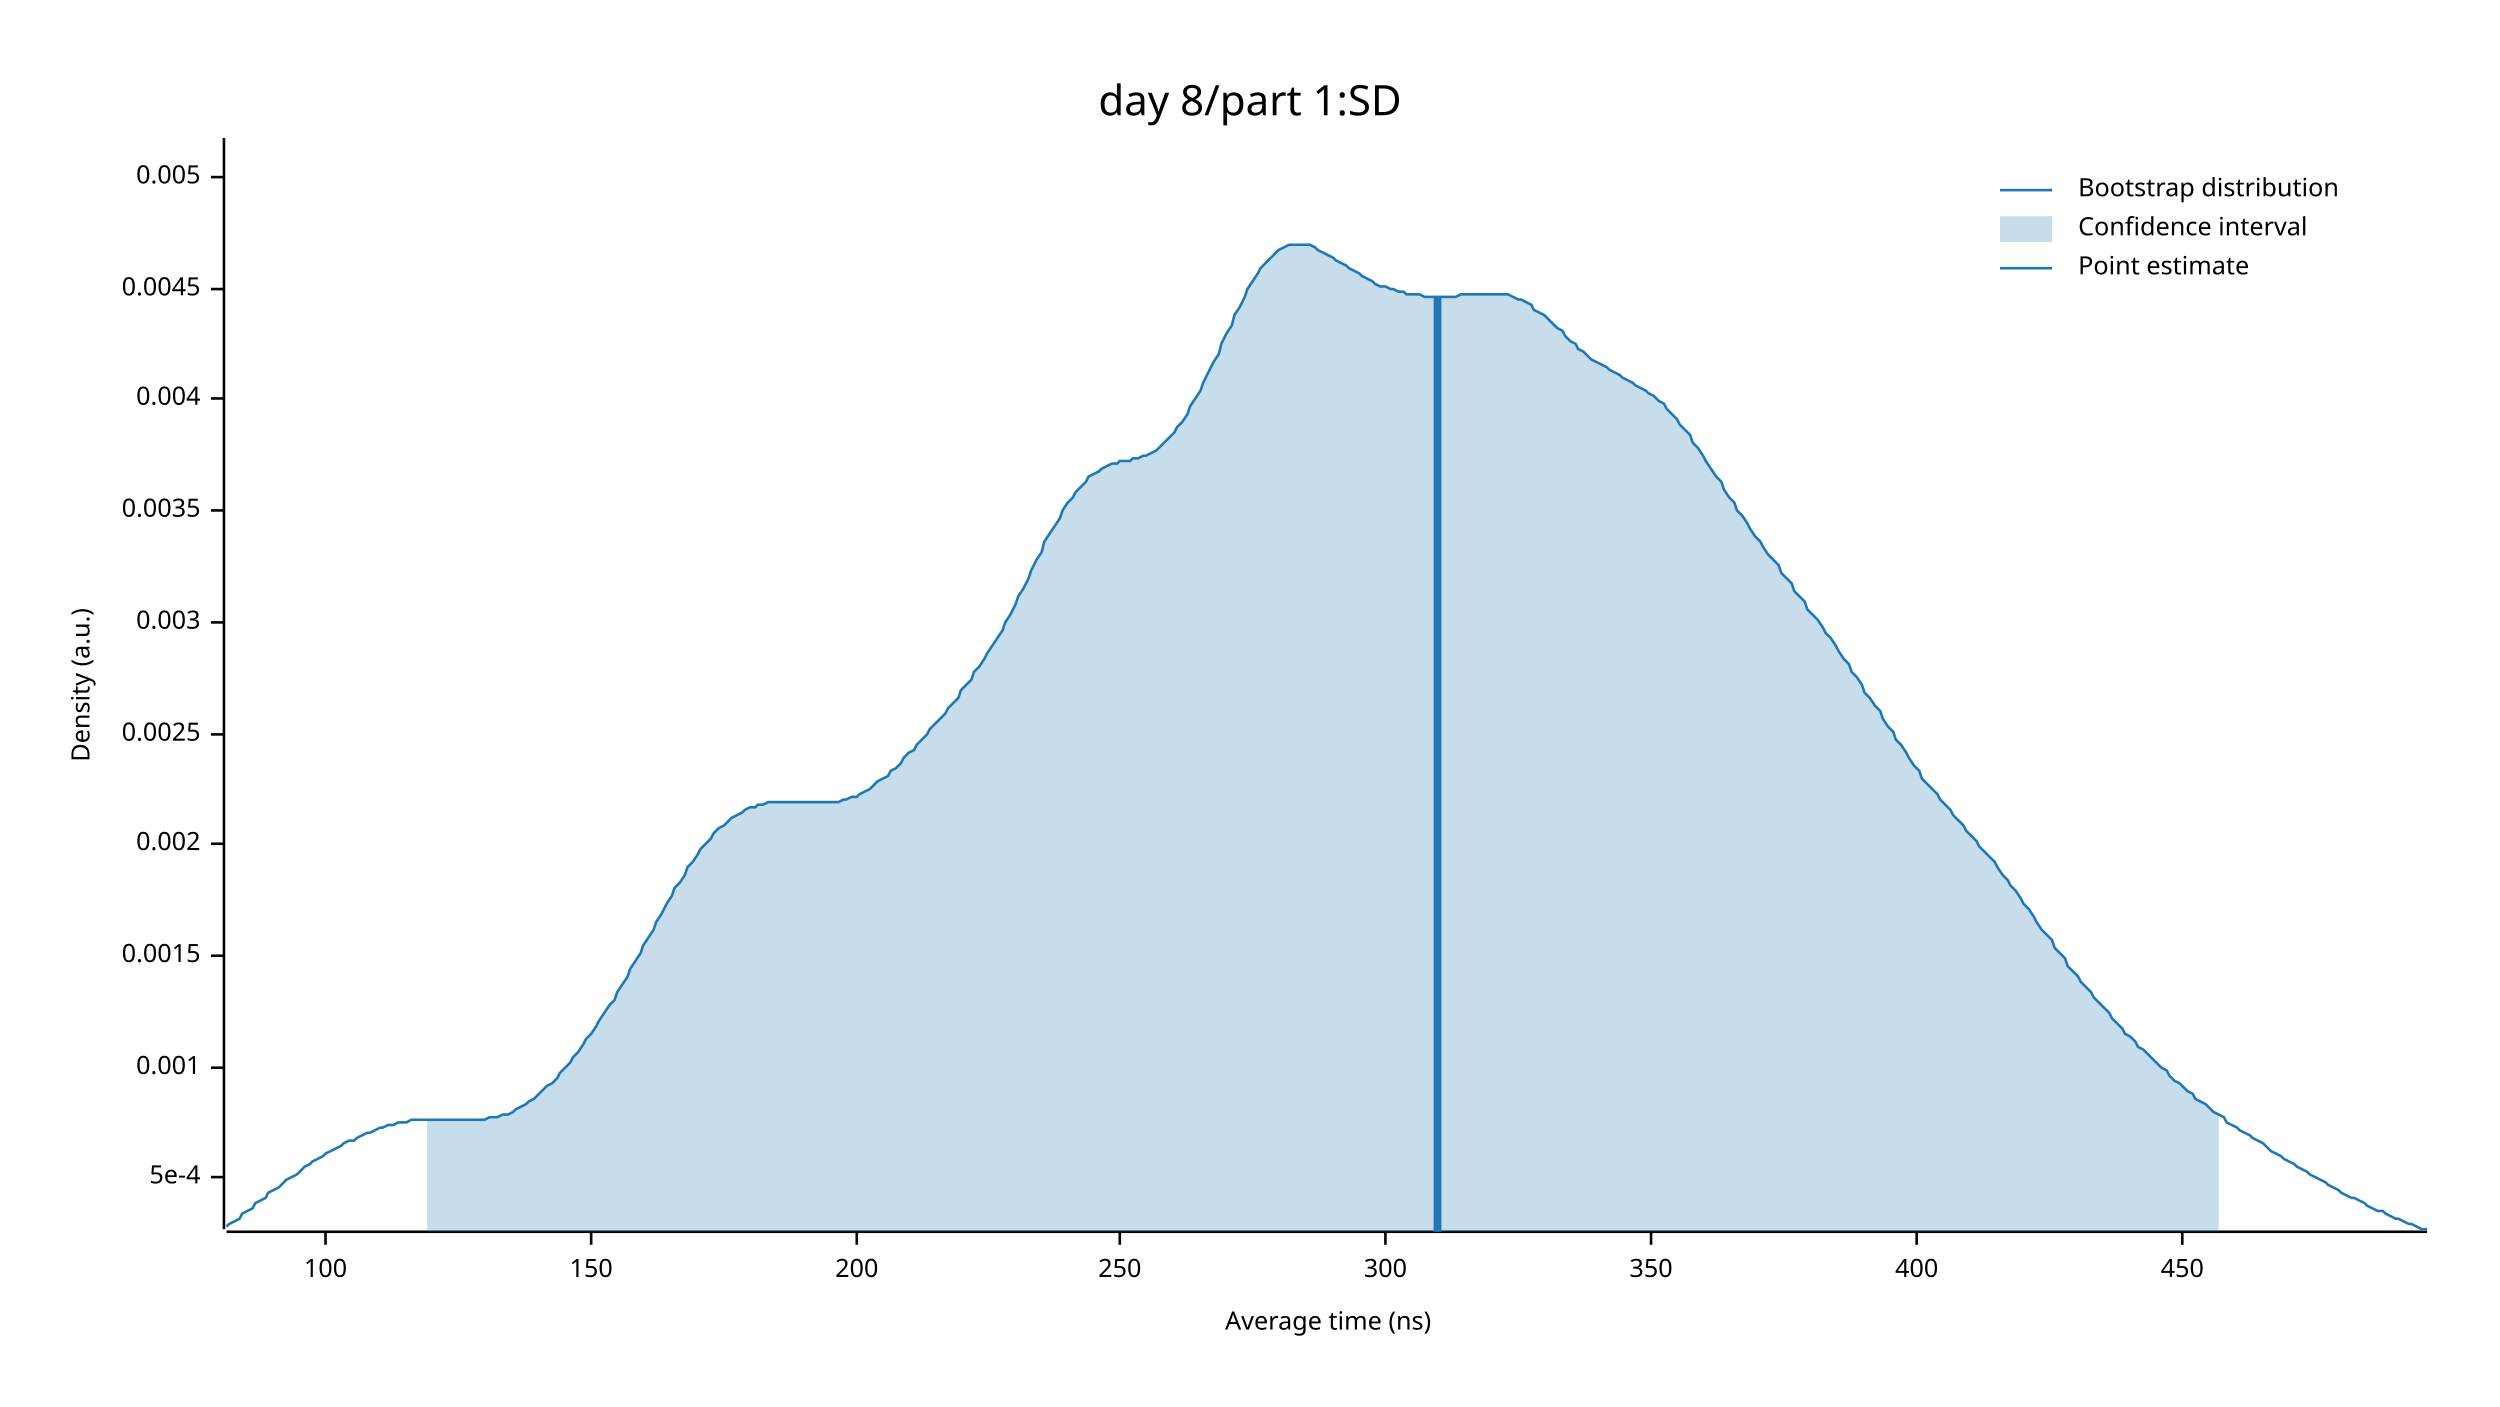
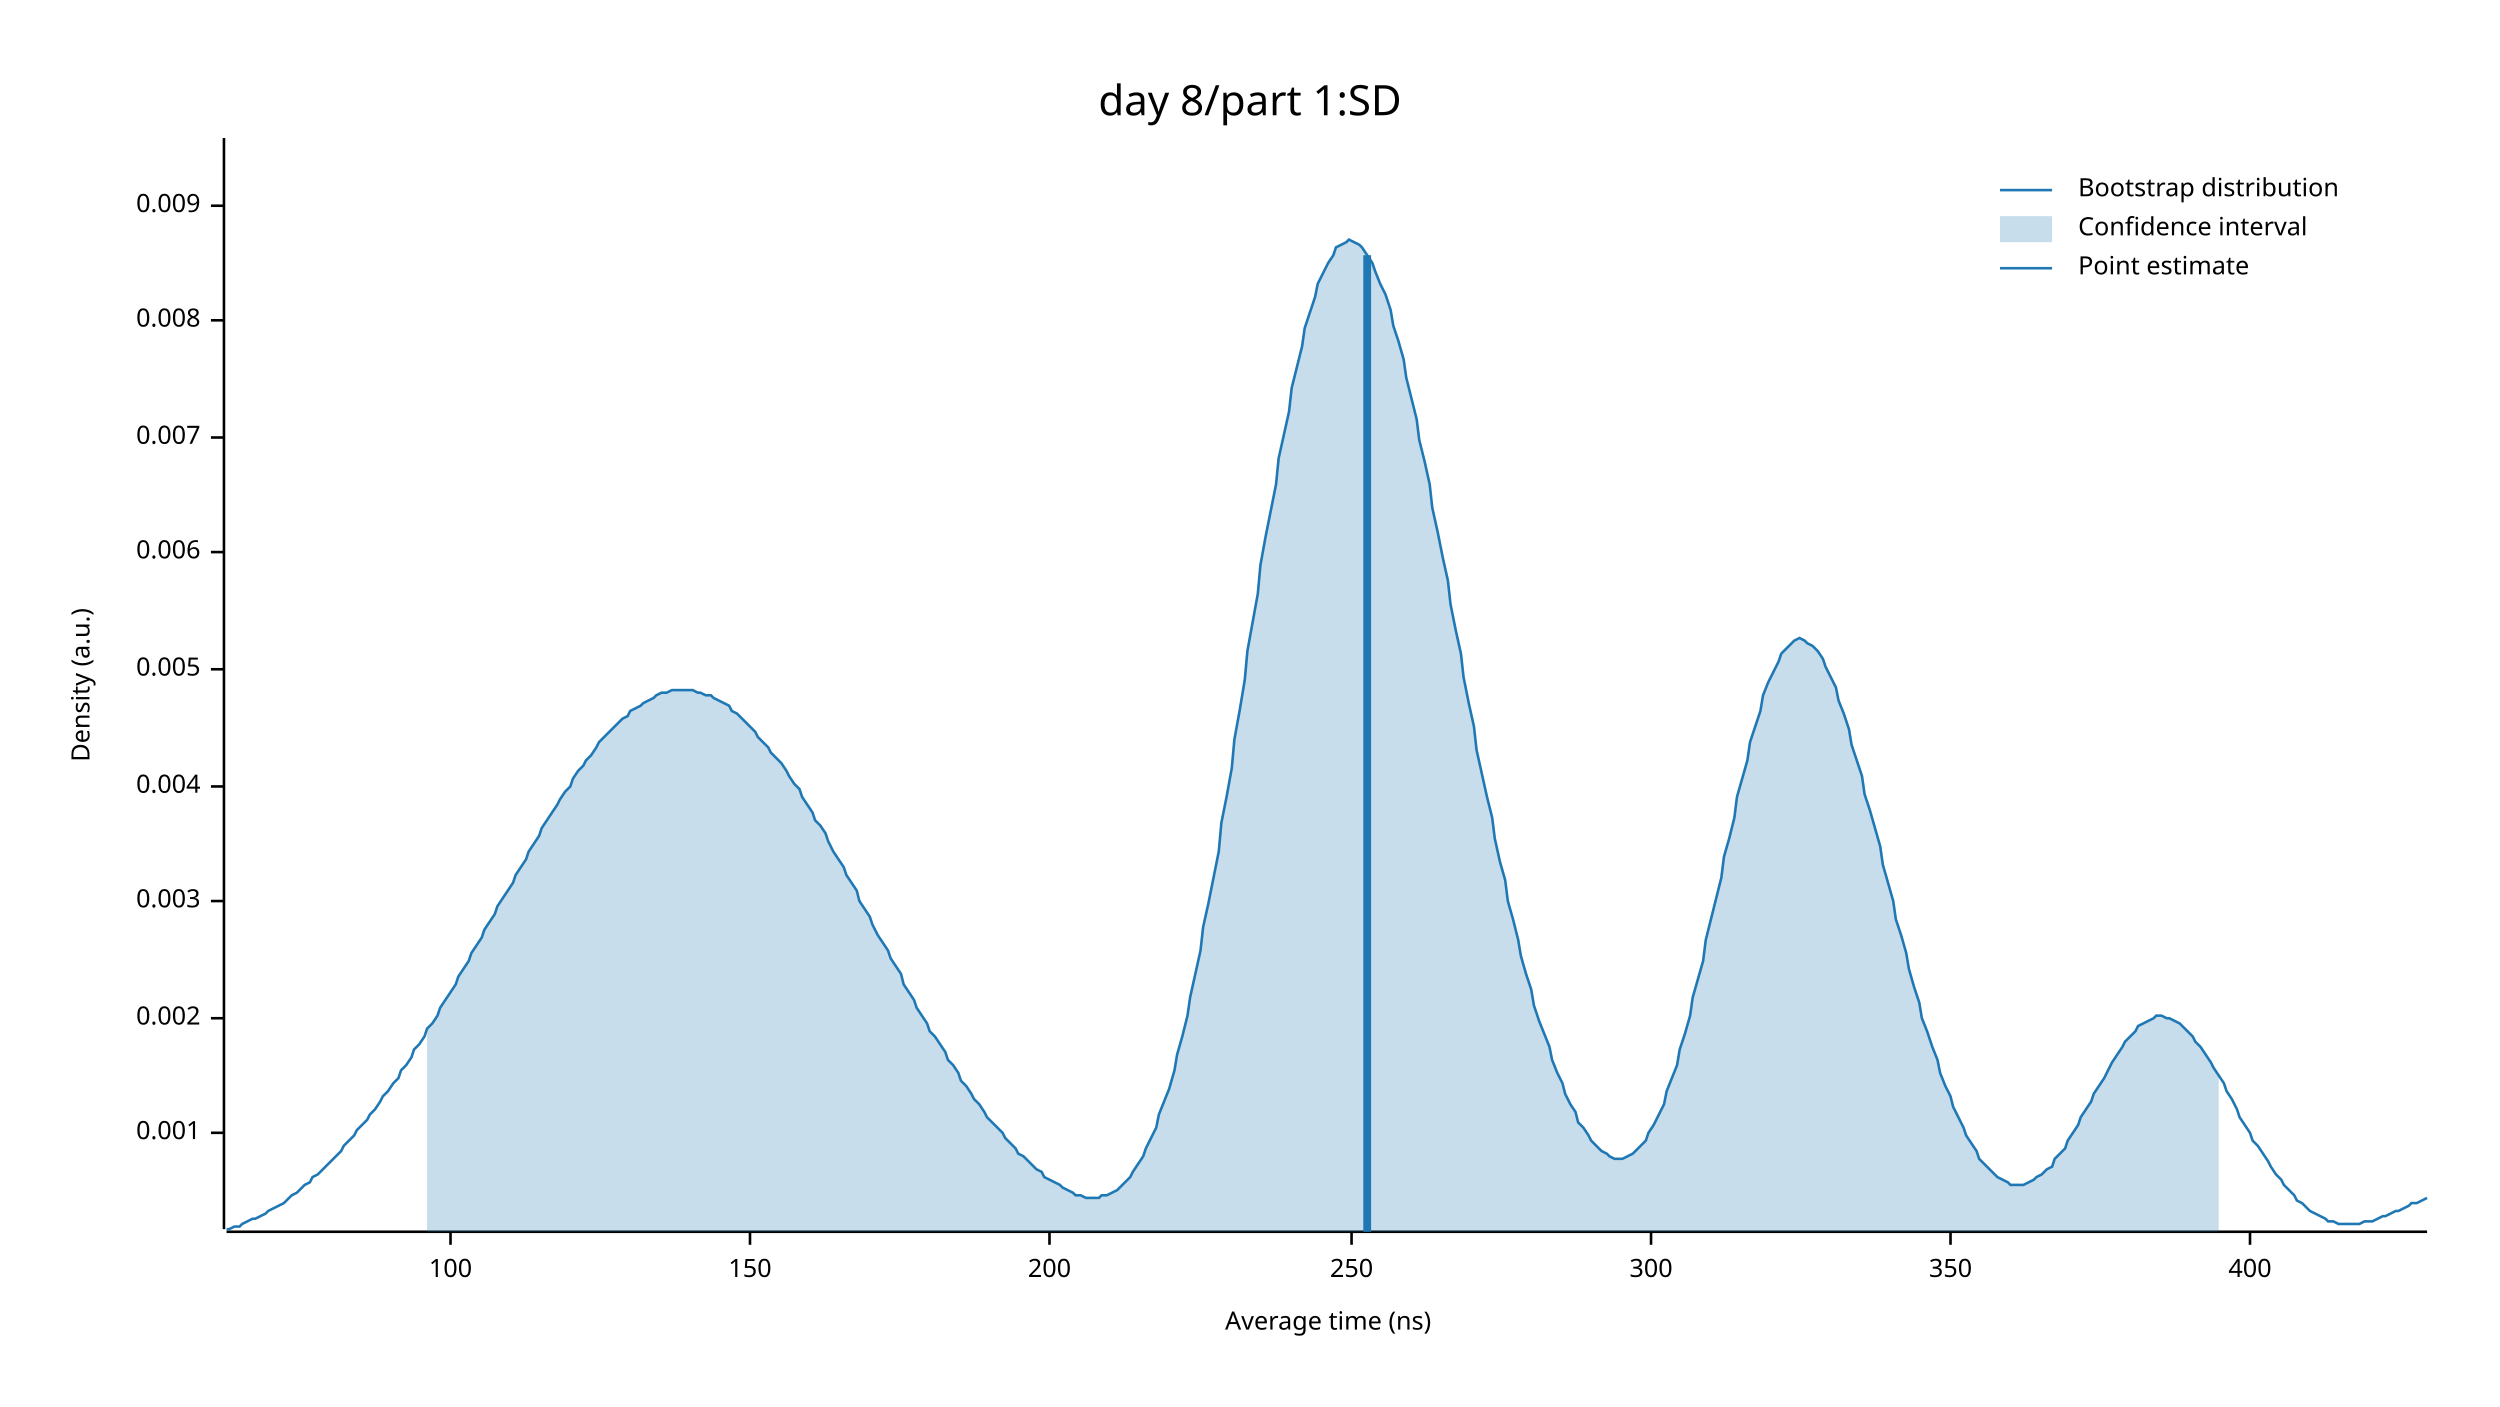
<svg xmlns="http://www.w3.org/2000/svg" width="960" height="540" viewBox="0 0 960 540">
  <text x="480" y="32" dy="0.76em" text-anchor="middle" font-family="sans-serif" font-size="16.129" opacity="1" fill="#000000">
day 8/part 1:SD
</text>
  <text x="27" y="263" dy="0.76em" text-anchor="middle" font-family="sans-serif" font-size="9.677" opacity="1" fill="#000000" transform="rotate(270, 27, 263)">
Density (a.u.)
</text>
  <text x="510" y="513" dy="-0.5ex" text-anchor="middle" font-family="sans-serif" font-size="9.677" opacity="1" fill="#000000">
Average time (ns)
</text>
  <polyline fill="none" opacity="1" stroke="#000000" stroke-width="1" points="86,53 86,472 " />
-   <text x="77" y="452" dy="0.5ex" text-anchor="end" font-family="sans-serif" font-size="9.677" opacity="1" fill="#000000">
- 5e-4
- </text>
-   <polyline fill="none" opacity="1" stroke="#000000" stroke-width="1" points="81,452 86,452 " />
-   <text x="77" y="410" dy="0.5ex" text-anchor="end" font-family="sans-serif" font-size="9.677" opacity="1" fill="#000000">
+   <text x="77" y="435" dy="0.5ex" text-anchor="end" font-family="sans-serif" font-size="9.677" opacity="1" fill="#000000">
0.001
</text>
-   <polyline fill="none" opacity="1" stroke="#000000" stroke-width="1" points="81,410 86,410 " />
-   <text x="77" y="367" dy="0.5ex" text-anchor="end" font-family="sans-serif" font-size="9.677" opacity="1" fill="#000000">
- 0.0015
- </text>
-   <polyline fill="none" opacity="1" stroke="#000000" stroke-width="1" points="81,367 86,367 " />
-   <text x="77" y="324" dy="0.5ex" text-anchor="end" font-family="sans-serif" font-size="9.677" opacity="1" fill="#000000">
+   <polyline fill="none" opacity="1" stroke="#000000" stroke-width="1" points="81,435 86,435 " />
+   <text x="77" y="391" dy="0.5ex" text-anchor="end" font-family="sans-serif" font-size="9.677" opacity="1" fill="#000000">
0.002
</text>
-   <polyline fill="none" opacity="1" stroke="#000000" stroke-width="1" points="81,324 86,324 " />
-   <text x="77" y="282" dy="0.5ex" text-anchor="end" font-family="sans-serif" font-size="9.677" opacity="1" fill="#000000">
- 0.0025
- </text>
-   <polyline fill="none" opacity="1" stroke="#000000" stroke-width="1" points="81,282 86,282 " />
-   <text x="77" y="239" dy="0.5ex" text-anchor="end" font-family="sans-serif" font-size="9.677" opacity="1" fill="#000000">
+   <polyline fill="none" opacity="1" stroke="#000000" stroke-width="1" points="81,391 86,391 " />
+   <text x="77" y="346" dy="0.5ex" text-anchor="end" font-family="sans-serif" font-size="9.677" opacity="1" fill="#000000">
0.003
</text>
-   <polyline fill="none" opacity="1" stroke="#000000" stroke-width="1" points="81,239 86,239 " />
-   <text x="77" y="196" dy="0.5ex" text-anchor="end" font-family="sans-serif" font-size="9.677" opacity="1" fill="#000000">
- 0.0035
- </text>
-   <polyline fill="none" opacity="1" stroke="#000000" stroke-width="1" points="81,196 86,196 " />
-   <text x="77" y="153" dy="0.5ex" text-anchor="end" font-family="sans-serif" font-size="9.677" opacity="1" fill="#000000">
+   <polyline fill="none" opacity="1" stroke="#000000" stroke-width="1" points="81,346 86,346 " />
+   <text x="77" y="302" dy="0.5ex" text-anchor="end" font-family="sans-serif" font-size="9.677" opacity="1" fill="#000000">
0.004
</text>
-   <polyline fill="none" opacity="1" stroke="#000000" stroke-width="1" points="81,153 86,153 " />
-   <text x="77" y="111" dy="0.5ex" text-anchor="end" font-family="sans-serif" font-size="9.677" opacity="1" fill="#000000">
- 0.0045
- </text>
-   <polyline fill="none" opacity="1" stroke="#000000" stroke-width="1" points="81,111 86,111 " />
-   <text x="77" y="68" dy="0.5ex" text-anchor="end" font-family="sans-serif" font-size="9.677" opacity="1" fill="#000000">
+   <polyline fill="none" opacity="1" stroke="#000000" stroke-width="1" points="81,302 86,302 " />
+   <text x="77" y="257" dy="0.5ex" text-anchor="end" font-family="sans-serif" font-size="9.677" opacity="1" fill="#000000">
0.005
</text>
-   <polyline fill="none" opacity="1" stroke="#000000" stroke-width="1" points="81,68 86,68 " />
+   <polyline fill="none" opacity="1" stroke="#000000" stroke-width="1" points="81,257 86,257 " />
+   <text x="77" y="212" dy="0.5ex" text-anchor="end" font-family="sans-serif" font-size="9.677" opacity="1" fill="#000000">
+ 0.006
+ </text>
+   <polyline fill="none" opacity="1" stroke="#000000" stroke-width="1" points="81,212 86,212 " />
+   <text x="77" y="168" dy="0.5ex" text-anchor="end" font-family="sans-serif" font-size="9.677" opacity="1" fill="#000000">
+ 0.007
+ </text>
+   <polyline fill="none" opacity="1" stroke="#000000" stroke-width="1" points="81,168 86,168 " />
+   <text x="77" y="123" dy="0.5ex" text-anchor="end" font-family="sans-serif" font-size="9.677" opacity="1" fill="#000000">
+ 0.008
+ </text>
+   <polyline fill="none" opacity="1" stroke="#000000" stroke-width="1" points="81,123 86,123 " />
+   <text x="77" y="79" dy="0.5ex" text-anchor="end" font-family="sans-serif" font-size="9.677" opacity="1" fill="#000000">
+ 0.009
+ </text>
+   <polyline fill="none" opacity="1" stroke="#000000" stroke-width="1" points="81,79 86,79 " />
  <polyline fill="none" opacity="1" stroke="#000000" stroke-width="1" points="87,473 932,473 " />
-   <text x="125" y="483" dy="0.76em" text-anchor="middle" font-family="sans-serif" font-size="9.677" opacity="1" fill="#000000">
+   <text x="173" y="483" dy="0.76em" text-anchor="middle" font-family="sans-serif" font-size="9.677" opacity="1" fill="#000000">
100
</text>
-   <polyline fill="none" opacity="1" stroke="#000000" stroke-width="1" points="125,473 125,478 " />
-   <text x="227" y="483" dy="0.76em" text-anchor="middle" font-family="sans-serif" font-size="9.677" opacity="1" fill="#000000">
+   <polyline fill="none" opacity="1" stroke="#000000" stroke-width="1" points="173,473 173,478 " />
+   <text x="288" y="483" dy="0.76em" text-anchor="middle" font-family="sans-serif" font-size="9.677" opacity="1" fill="#000000">
150
</text>
-   <polyline fill="none" opacity="1" stroke="#000000" stroke-width="1" points="227,473 227,478 " />
-   <text x="329" y="483" dy="0.76em" text-anchor="middle" font-family="sans-serif" font-size="9.677" opacity="1" fill="#000000">
+   <polyline fill="none" opacity="1" stroke="#000000" stroke-width="1" points="288,473 288,478 " />
+   <text x="403" y="483" dy="0.76em" text-anchor="middle" font-family="sans-serif" font-size="9.677" opacity="1" fill="#000000">
200
</text>
-   <polyline fill="none" opacity="1" stroke="#000000" stroke-width="1" points="329,473 329,478 " />
-   <text x="430" y="483" dy="0.76em" text-anchor="middle" font-family="sans-serif" font-size="9.677" opacity="1" fill="#000000">
+   <polyline fill="none" opacity="1" stroke="#000000" stroke-width="1" points="403,473 403,478 " />
+   <text x="519" y="483" dy="0.76em" text-anchor="middle" font-family="sans-serif" font-size="9.677" opacity="1" fill="#000000">
250
</text>
-   <polyline fill="none" opacity="1" stroke="#000000" stroke-width="1" points="430,473 430,478 " />
-   <text x="532" y="483" dy="0.76em" text-anchor="middle" font-family="sans-serif" font-size="9.677" opacity="1" fill="#000000">
+   <polyline fill="none" opacity="1" stroke="#000000" stroke-width="1" points="519,473 519,478 " />
+   <text x="634" y="483" dy="0.76em" text-anchor="middle" font-family="sans-serif" font-size="9.677" opacity="1" fill="#000000">
300
</text>
-   <polyline fill="none" opacity="1" stroke="#000000" stroke-width="1" points="532,473 532,478 " />
-   <text x="634" y="483" dy="0.76em" text-anchor="middle" font-family="sans-serif" font-size="9.677" opacity="1" fill="#000000">
+   <polyline fill="none" opacity="1" stroke="#000000" stroke-width="1" points="634,473 634,478 " />
+   <text x="749" y="483" dy="0.76em" text-anchor="middle" font-family="sans-serif" font-size="9.677" opacity="1" fill="#000000">
350
</text>
-   <polyline fill="none" opacity="1" stroke="#000000" stroke-width="1" points="634,473 634,478 " />
-   <text x="736" y="483" dy="0.76em" text-anchor="middle" font-family="sans-serif" font-size="9.677" opacity="1" fill="#000000">
+   <polyline fill="none" opacity="1" stroke="#000000" stroke-width="1" points="749,473 749,478 " />
+   <text x="864" y="483" dy="0.76em" text-anchor="middle" font-family="sans-serif" font-size="9.677" opacity="1" fill="#000000">
400
</text>
-   <polyline fill="none" opacity="1" stroke="#000000" stroke-width="1" points="736,473 736,478 " />
-   <text x="838" y="483" dy="0.76em" text-anchor="middle" font-family="sans-serif" font-size="9.677" opacity="1" fill="#000000">
- 450
- </text>
-   <polyline fill="none" opacity="1" stroke="#000000" stroke-width="1" points="838,473 838,478 " />
-   <polyline fill="none" opacity="1" stroke="#1F78B4" stroke-width="1" points="87,471 88,470 90,469 92,468 93,466 95,465 97,464 98,462 100,461 102,460 103,458 105,457 107,456 109,454 110,453 112,452 114,451 115,450 117,448 119,447 120,446 122,445 124,444 125,443 127,442 129,441 131,440 132,439 134,438 136,438 137,437 139,436 141,435 142,435 144,434 146,433 147,433 149,432 151,432 153,431 154,431 156,431 158,430 159,430 161,430 163,430 164,430 166,430 168,430 169,430 171,430 173,430 175,430 176,430 178,430 180,430 181,430 183,430 185,430 186,430 188,429 190,429 191,429 193,428 195,428 197,427 198,426 200,425 202,424 203,423 205,422 207,420 208,419 210,417 212,416 214,414 215,412 217,410 219,408 220,406 222,404 224,401 225,399 227,397 229,394 230,392 232,389 234,386 236,384 237,381 239,378 241,375 242,372 244,369 246,366 247,363 249,360 251,357 252,354 254,351 256,347 258,344 259,341 261,339 263,336 264,333 266,331 268,328 269,326 271,324 273,322 274,320 276,318 278,317 280,315 281,314 283,313 285,312 286,311 288,310 290,310 291,309 293,309 295,308 296,308 298,308 300,308 302,308 303,308 305,308 307,308 308,308 310,308 312,308 313,308 315,308 317,308 318,308 320,308 322,308 324,307 325,307 327,306 329,306 330,305 332,304 334,303 335,302 337,300 339,299 341,298 342,296 344,295 346,293 347,291 349,289 351,288 352,286 354,284 356,282 357,280 359,278 361,276 363,274 364,272 366,270 368,268 369,265 371,263 373,261 374,258 376,256 378,253 379,251 381,248 383,245 385,242 386,239 388,236 390,232 391,229 393,226 395,222 396,219 398,215 400,212 401,208 403,205 405,202 407,199 408,196 410,193 412,191 413,189 415,187 417,185 418,183 420,182 422,181 423,180 425,179 427,178 429,178 430,177 432,177 434,177 435,176 437,176 439,175 440,175 442,174 444,173 445,172 447,170 449,168 451,166 452,164 454,162 456,159 457,156 459,153 461,150 462,147 464,143 466,139 468,136 469,132 471,128 473,125 474,121 476,118 478,114 479,111 481,108 483,105 484,103 486,101 488,99 490,97 491,96 493,95 495,94 496,94 498,94 500,94 501,94 503,94 505,95 506,96 508,97 510,98 512,99 513,100 515,101 517,102 518,103 520,104 522,105 523,106 525,107 527,108 528,109 530,110 532,110 534,111 535,111 537,112 539,112 540,113 542,113 544,113 545,113 547,114 549,114 550,114 552,114 554,114 556,114 557,114 559,114 561,113 562,113 564,113 566,113 567,113 569,113 571,113 573,113 574,113 576,113 578,113 579,113 581,114 583,115 584,115 586,116 588,117 589,119 591,120 593,121 595,123 596,124 598,126 600,127 601,129 603,131 605,132 606,134 608,135 610,137 611,138 613,139 615,140 617,141 618,142 620,143 622,144 623,145 625,146 627,147 628,148 630,149 632,150 633,151 635,152 637,154 639,155 640,157 642,159 644,161 645,163 647,165 649,167 650,170 652,172 654,175 655,177 657,180 659,183 661,185 662,188 664,191 666,193 667,196 669,198 671,201 672,203 674,206 676,208 677,210 679,213 681,215 683,217 684,220 686,222 688,224 689,227 691,229 693,231 694,234 696,236 698,238 700,241 701,243 703,245 705,248 706,250 708,253 710,255 711,258 713,260 715,263 716,266 718,268 720,271 722,273 723,276 725,279 727,281 728,284 730,286 732,289 733,291 735,294 737,296 738,299 740,301 742,303 744,305 745,307 747,309 749,311 750,313 752,315 754,317 755,319 757,321 759,323 760,325 762,327 764,329 766,331 767,333 769,336 771,338 772,340 774,342 776,345 777,347 779,349 781,352 782,354 784,357 786,359 788,361 789,364 791,366 793,368 794,371 796,373 798,375 799,377 801,379 803,381 804,383 806,385 808,387 810,389 811,391 813,393 815,395 816,397 818,398 820,400 821,402 823,403 825,405 827,407 828,408 830,410 832,411 833,413 835,415 837,416 838,417 840,419 842,420 843,422 845,423 847,424 849,426 850,427 852,428 854,429 855,431 857,432 859,433 860,434 862,435 864,436 865,437 867,438 869,439 871,441 872,442 874,443 876,444 877,445 879,446 881,447 882,448 884,449 886,450 887,451 889,452 891,453 893,454 894,455 896,456 898,457 899,458 901,459 903,460 904,460 906,461 908,462 909,463 911,464 913,465 915,465 916,466 918,467 920,468 921,468 923,469 925,470 926,470 928,471 930,472 932,472 " />
-   <polygon opacity="0.25" fill="#1F78B4" points="164,430 166,430 168,430 169,430 171,430 173,430 175,430 176,430 178,430 180,430 181,430 183,430 185,430 186,430 188,429 190,429 191,429 193,428 195,428 197,427 198,426 200,425 202,424 203,423 205,422 207,420 208,419 210,417 212,416 214,414 215,412 217,410 219,408 220,406 222,404 224,401 225,399 227,397 229,394 230,392 232,389 234,386 236,384 237,381 239,378 241,375 242,372 244,369 246,366 247,363 249,360 251,357 252,354 254,351 256,347 258,344 259,341 261,339 263,336 264,333 266,331 268,328 269,326 271,324 273,322 274,320 276,318 278,317 280,315 281,314 283,313 285,312 286,311 288,310 290,310 291,309 293,309 295,308 296,308 298,308 300,308 302,308 303,308 305,308 307,308 308,308 310,308 312,308 313,308 315,308 317,308 318,308 320,308 322,308 324,307 325,307 327,306 329,306 330,305 332,304 334,303 335,302 337,300 339,299 341,298 342,296 344,295 346,293 347,291 349,289 351,288 352,286 354,284 356,282 357,280 359,278 361,276 363,274 364,272 366,270 368,268 369,265 371,263 373,261 374,258 376,256 378,253 379,251 381,248 383,245 385,242 386,239 388,236 390,232 391,229 393,226 395,222 396,219 398,215 400,212 401,208 403,205 405,202 407,199 408,196 410,193 412,191 413,189 415,187 417,185 418,183 420,182 422,181 423,180 425,179 427,178 429,178 430,177 432,177 434,177 435,176 437,176 439,175 440,175 442,174 444,173 445,172 447,170 449,168 451,166 452,164 454,162 456,159 457,156 459,153 461,150 462,147 464,143 466,139 468,136 469,132 471,128 473,125 474,121 476,118 478,114 479,111 481,108 483,105 484,103 486,101 488,99 490,97 491,96 493,95 495,94 496,94 498,94 500,94 501,94 503,94 505,95 506,96 508,97 510,98 512,99 513,100 515,101 517,102 518,103 520,104 522,105 523,106 525,107 527,108 528,109 530,110 532,110 534,111 535,111 537,112 539,112 540,113 542,113 544,113 545,113 547,114 549,114 550,114 552,114 554,114 556,114 557,114 559,114 561,113 562,113 564,113 566,113 567,113 569,113 571,113 573,113 574,113 576,113 578,113 579,113 581,114 583,115 584,115 586,116 588,117 589,119 591,120 593,121 595,123 596,124 598,126 600,127 601,129 603,131 605,132 606,134 608,135 610,137 611,138 613,139 615,140 617,141 618,142 620,143 622,144 623,145 625,146 627,147 628,148 630,149 632,150 633,151 635,152 637,154 639,155 640,157 642,159 644,161 645,163 647,165 649,167 650,170 652,172 654,175 655,177 657,180 659,183 661,185 662,188 664,191 666,193 667,196 669,198 671,201 672,203 674,206 676,208 677,210 679,213 681,215 683,217 684,220 686,222 688,224 689,227 691,229 693,231 694,234 696,236 698,238 700,241 701,243 703,245 705,248 706,250 708,253 710,255 711,258 713,260 715,263 716,266 718,268 720,271 722,273 723,276 725,279 727,281 728,284 730,286 732,289 733,291 735,294 737,296 738,299 740,301 742,303 744,305 745,307 747,309 749,311 750,313 752,315 754,317 755,319 757,321 759,323 760,325 762,327 764,329 766,331 767,333 769,336 771,338 772,340 774,342 776,345 777,347 779,349 781,352 782,354 784,357 786,359 788,361 789,364 791,366 793,368 794,371 796,373 798,375 799,377 801,379 803,381 804,383 806,385 808,387 810,389 811,391 813,393 815,395 816,397 818,398 820,400 821,402 823,403 825,405 827,407 828,408 830,410 832,411 833,413 835,415 837,416 838,417 840,419 842,420 843,422 845,423 847,424 849,426 850,427 852,428 852,473 164,473 " />
-   <polyline fill="none" opacity="1" stroke="#1F78B4" stroke-width="3" points="552,473 552,114 " />
+   <polyline fill="none" opacity="1" stroke="#000000" stroke-width="1" points="864,473 864,478 " />
+   <polyline fill="none" opacity="1" stroke="#1F78B4" stroke-width="1" points="87,472 88,472 90,471 92,471 93,470 95,469 97,468 98,468 100,467 102,466 103,465 105,464 107,463 109,462 110,461 112,459 114,458 115,457 117,455 119,454 120,452 122,451 124,449 125,448 127,446 129,444 131,442 132,440 134,438 136,436 137,434 139,432 141,430 142,428 144,426 146,423 147,421 149,419 151,416 153,414 154,411 156,409 158,406 159,403 161,401 163,398 164,395 166,393 168,390 169,387 171,384 173,381 175,378 176,375 178,372 180,369 181,366 183,363 185,360 186,357 188,354 190,351 191,348 193,345 195,342 197,339 198,336 200,333 202,330 203,327 205,324 207,321 208,318 210,315 212,312 214,309 215,307 217,304 219,302 220,299 222,296 224,294 225,292 227,290 229,287 230,285 232,283 234,281 236,279 237,278 239,276 241,275 242,273 244,272 246,271 247,270 249,269 251,268 252,267 254,266 256,266 258,265 259,265 261,265 263,265 264,265 266,265 268,266 269,266 271,267 273,267 274,268 276,269 278,270 280,271 281,273 283,274 285,276 286,277 288,279 290,281 291,283 293,285 295,287 296,289 298,291 300,293 302,296 303,298 305,301 307,303 308,306 310,309 312,312 313,315 315,317 317,320 318,323 320,327 322,330 324,333 325,336 327,339 329,342 330,346 332,349 334,352 335,355 337,359 339,362 341,365 342,368 344,371 346,374 347,378 349,381 351,384 352,387 354,390 356,393 357,396 359,398 361,401 363,404 364,407 366,409 368,412 369,415 371,417 373,420 374,422 376,424 378,427 379,429 381,431 383,433 385,435 386,437 388,439 390,441 391,443 393,444 395,446 396,447 398,449 400,450 401,452 403,453 405,454 407,455 408,456 410,457 412,458 413,459 415,459 417,460 418,460 420,460 422,460 423,459 425,459 427,458 429,457 430,456 432,454 434,452 435,450 437,447 439,444 440,441 442,437 444,433 445,428 447,423 449,418 451,411 452,405 454,398 456,390 457,383 459,374 461,365 462,356 464,347 466,337 468,327 469,316 471,306 473,295 474,284 476,273 478,261 479,250 481,239 483,228 484,217 486,206 488,196 490,186 491,176 493,167 495,158 496,149 498,141 500,133 501,126 503,120 505,114 506,109 508,105 510,101 512,98 513,95 515,94 517,93 518,92 520,93 522,94 523,95 525,98 527,101 528,104 530,109 532,113 534,119 535,125 537,131 539,138 540,145 542,153 544,161 545,169 547,177 549,186 550,195 552,204 554,214 556,223 557,232 559,242 561,251 562,260 564,270 566,279 567,288 569,297 571,306 573,314 574,322 576,331 578,338 579,346 581,353 583,361 584,367 586,374 588,380 589,386 591,392 593,397 595,402 596,407 598,412 600,416 601,420 603,424 605,427 606,431 608,433 610,436 611,438 613,440 615,442 617,443 618,444 620,445 622,445 623,445 625,444 627,443 628,442 630,440 632,438 633,435 635,432 637,428 639,424 640,419 642,414 644,409 645,403 647,397 649,390 650,383 652,376 654,369 655,361 657,353 659,345 661,337 662,329 664,322 666,314 667,306 669,299 671,292 672,285 674,279 676,273 677,267 679,262 681,258 683,254 684,251 686,249 688,247 689,246 691,245 693,246 694,247 696,248 698,250 700,253 701,256 703,260 705,264 706,269 708,274 710,280 711,286 713,292 715,298 716,305 718,311 720,318 722,325 723,332 725,339 727,346 728,353 730,359 732,366 733,372 735,379 737,385 738,391 740,396 742,402 744,407 745,412 747,417 749,421 750,425 752,429 754,433 755,436 757,439 759,442 760,445 762,447 764,449 766,451 767,452 769,453 771,454 772,455 774,455 776,455 777,455 779,454 781,453 782,452 784,451 786,449 788,448 789,445 791,443 793,441 794,438 796,435 798,432 799,429 801,426 803,423 804,420 806,417 808,414 810,410 811,408 813,405 815,402 816,400 818,398 820,396 821,394 823,393 825,392 827,391 828,390 830,390 832,391 833,391 835,392 837,393 838,394 840,396 842,398 843,400 845,402 847,405 849,408 850,410 852,413 854,416 855,419 857,422 859,426 860,429 862,432 864,435 865,438 867,440 869,443 871,446 872,448 874,451 876,453 877,455 879,457 881,459 882,461 884,462 886,464 887,465 889,466 891,467 893,468 894,469 896,469 898,470 899,470 901,470 903,470 904,470 906,470 908,469 909,469 911,469 913,468 915,467 916,467 918,466 920,465 921,465 923,464 925,463 926,462 928,462 930,461 932,460 " />
+   <polygon opacity="0.25" fill="#1F78B4" points="164,395 166,393 168,390 169,387 171,384 173,381 175,378 176,375 178,372 180,369 181,366 183,363 185,360 186,357 188,354 190,351 191,348 193,345 195,342 197,339 198,336 200,333 202,330 203,327 205,324 207,321 208,318 210,315 212,312 214,309 215,307 217,304 219,302 220,299 222,296 224,294 225,292 227,290 229,287 230,285 232,283 234,281 236,279 237,278 239,276 241,275 242,273 244,272 246,271 247,270 249,269 251,268 252,267 254,266 256,266 258,265 259,265 261,265 263,265 264,265 266,265 268,266 269,266 271,267 273,267 274,268 276,269 278,270 280,271 281,273 283,274 285,276 286,277 288,279 290,281 291,283 293,285 295,287 296,289 298,291 300,293 302,296 303,298 305,301 307,303 308,306 310,309 312,312 313,315 315,317 317,320 318,323 320,327 322,330 324,333 325,336 327,339 329,342 330,346 332,349 334,352 335,355 337,359 339,362 341,365 342,368 344,371 346,374 347,378 349,381 351,384 352,387 354,390 356,393 357,396 359,398 361,401 363,404 364,407 366,409 368,412 369,415 371,417 373,420 374,422 376,424 378,427 379,429 381,431 383,433 385,435 386,437 388,439 390,441 391,443 393,444 395,446 396,447 398,449 400,450 401,452 403,453 405,454 407,455 408,456 410,457 412,458 413,459 415,459 417,460 418,460 420,460 422,460 423,459 425,459 427,458 429,457 430,456 432,454 434,452 435,450 437,447 439,444 440,441 442,437 444,433 445,428 447,423 449,418 451,411 452,405 454,398 456,390 457,383 459,374 461,365 462,356 464,347 466,337 468,327 469,316 471,306 473,295 474,284 476,273 478,261 479,250 481,239 483,228 484,217 486,206 488,196 490,186 491,176 493,167 495,158 496,149 498,141 500,133 501,126 503,120 505,114 506,109 508,105 510,101 512,98 513,95 515,94 517,93 518,92 520,93 522,94 523,95 525,98 527,101 528,104 530,109 532,113 534,119 535,125 537,131 539,138 540,145 542,153 544,161 545,169 547,177 549,186 550,195 552,204 554,214 556,223 557,232 559,242 561,251 562,260 564,270 566,279 567,288 569,297 571,306 573,314 574,322 576,331 578,338 579,346 581,353 583,361 584,367 586,374 588,380 589,386 591,392 593,397 595,402 596,407 598,412 600,416 601,420 603,424 605,427 606,431 608,433 610,436 611,438 613,440 615,442 617,443 618,444 620,445 622,445 623,445 625,444 627,443 628,442 630,440 632,438 633,435 635,432 637,428 639,424 640,419 642,414 644,409 645,403 647,397 649,390 650,383 652,376 654,369 655,361 657,353 659,345 661,337 662,329 664,322 666,314 667,306 669,299 671,292 672,285 674,279 676,273 677,267 679,262 681,258 683,254 684,251 686,249 688,247 689,246 691,245 693,246 694,247 696,248 698,250 700,253 701,256 703,260 705,264 706,269 708,274 710,280 711,286 713,292 715,298 716,305 718,311 720,318 722,325 723,332 725,339 727,346 728,353 730,359 732,366 733,372 735,379 737,385 738,391 740,396 742,402 744,407 745,412 747,417 749,421 750,425 752,429 754,433 755,436 757,439 759,442 760,445 762,447 764,449 766,451 767,452 769,453 771,454 772,455 774,455 776,455 777,455 779,454 781,453 782,452 784,451 786,449 788,448 789,445 791,443 793,441 794,438 796,435 798,432 799,429 801,426 803,423 804,420 806,417 808,414 810,410 811,408 813,405 815,402 816,400 818,398 820,396 821,394 823,393 825,392 827,391 828,390 830,390 832,391 833,391 835,392 837,393 838,394 840,396 842,398 843,400 845,402 847,405 849,408 850,410 852,413 852,473 164,473 " />
+   <polyline fill="none" opacity="1" stroke="#1F78B4" stroke-width="3" points="525,473 525,98 " />
  <text x="798" y="68" dy="0.76em" text-anchor="start" font-family="sans-serif" font-size="9.677" opacity="1" fill="#000000">
Bootstrap distribution
</text>
  <text x="798" y="83" dy="0.76em" text-anchor="start" font-family="sans-serif" font-size="9.677" opacity="1" fill="#000000">
Confidence interval
</text>
  <text x="798" y="98" dy="0.76em" text-anchor="start" font-family="sans-serif" font-size="9.677" opacity="1" fill="#000000">
Point estimate
</text>
  <polyline fill="none" opacity="1" stroke="#1F78B4" stroke-width="1" points="768,73 788,73 " />
  <rect x="768" y="83" width="20" height="10" opacity="0.25" fill="#1F78B4" stroke="none" />
  <polyline fill="none" opacity="1" stroke="#1F78B4" stroke-width="1" points="768,103 788,103 " />
</svg>
